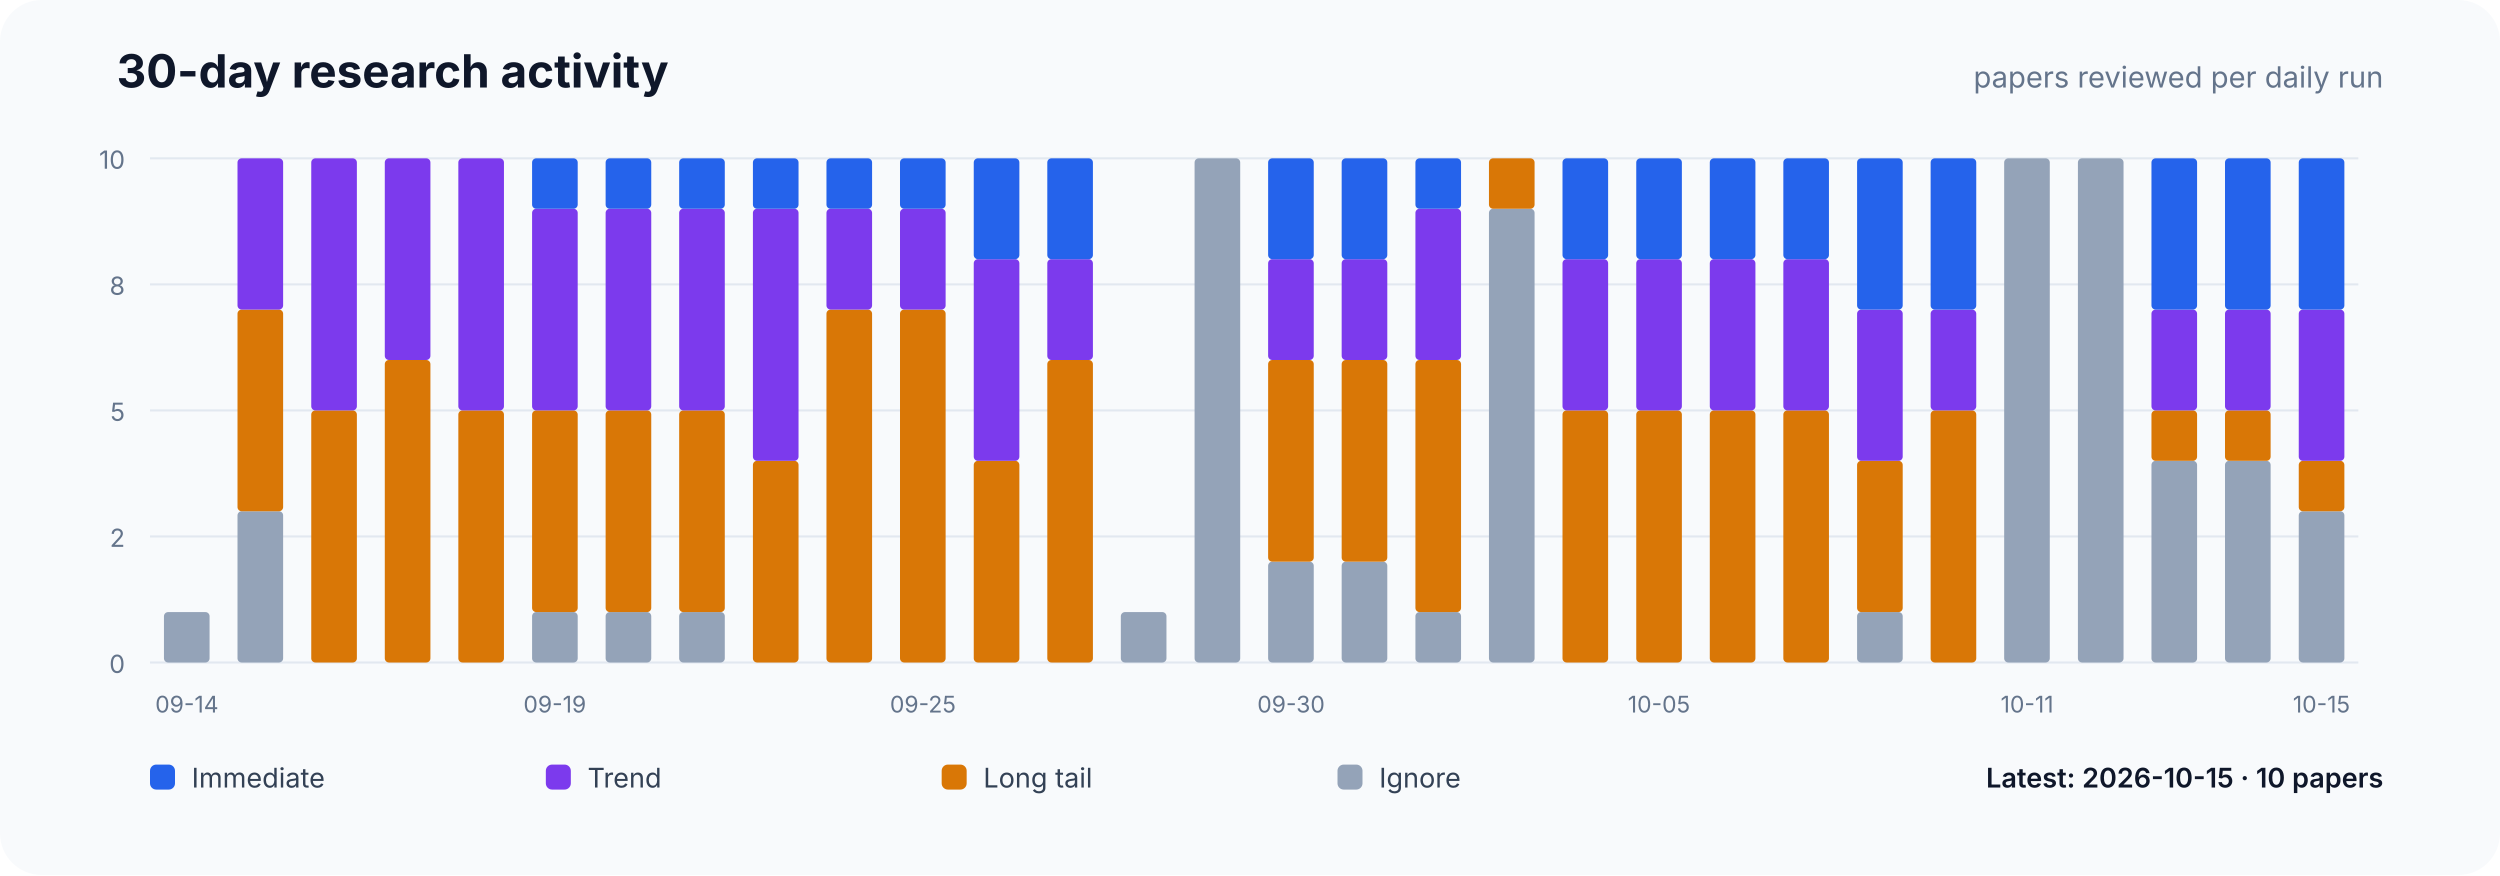
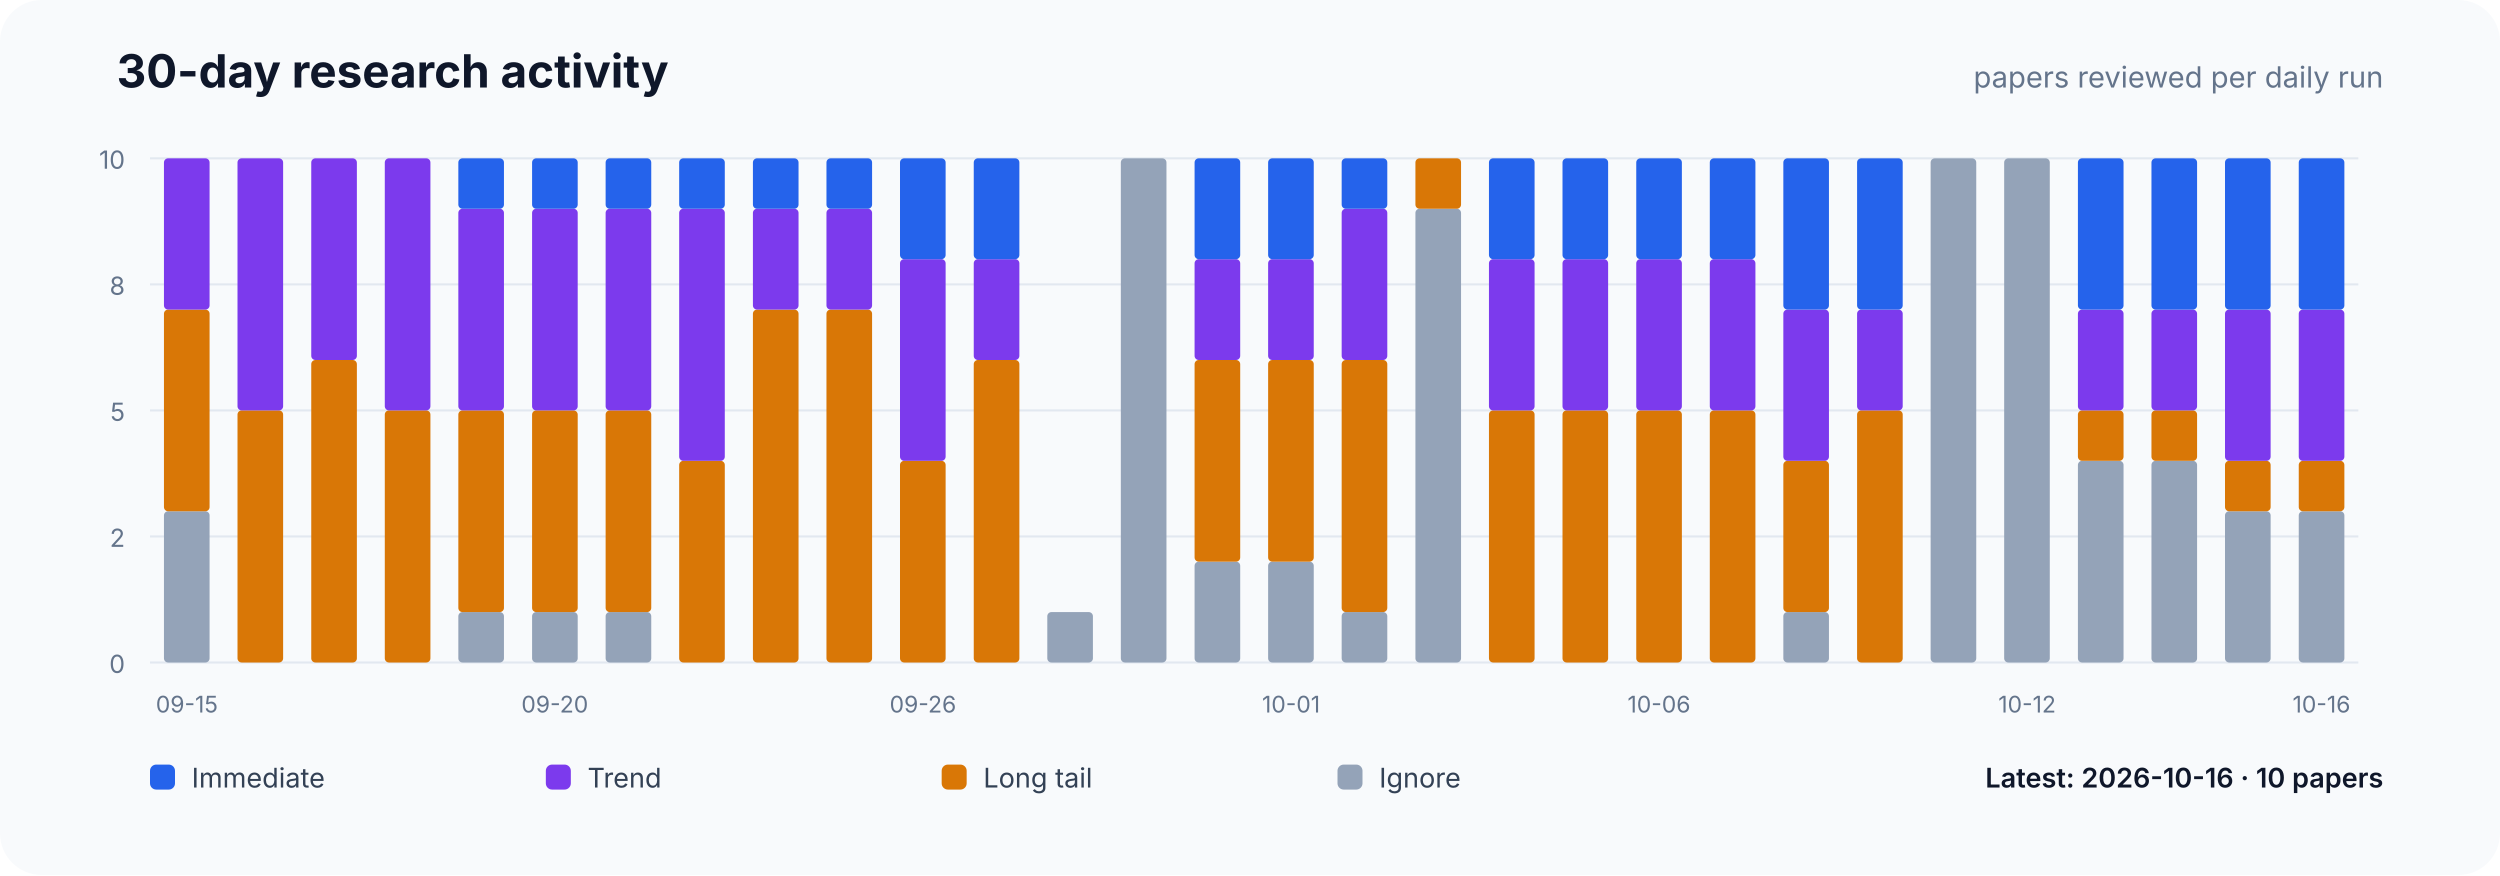
<svg xmlns="http://www.w3.org/2000/svg" width="1200" height="420" viewBox="0 0 1200 420" role="img" aria-labelledby="title desc">
  <rect width="1200" height="420" rx="20" fill="#f8fafc" />
  <text x="56" y="42" font-family="Inter,system-ui,sans-serif" font-size="22" font-weight="700" fill="#0f172a">30-day research activity</text>
  <text x="1144" y="42" text-anchor="end" font-family="Inter,system-ui,sans-serif" font-size="14" fill="#64748b">papers reviewed per daily run</text>
  <line x1="72" y1="318.0" x2="1132" y2="318.0" stroke="#e2e8f0" />
  <text x="60" y="323.0" text-anchor="end" font-family="Inter,system-ui,sans-serif" font-size="12" fill="#64748b">0</text>
  <line x1="72" y1="257.5" x2="1132" y2="257.5" stroke="#e2e8f0" />
  <text x="60" y="262.5" text-anchor="end" font-family="Inter,system-ui,sans-serif" font-size="12" fill="#64748b">2</text>
  <line x1="72" y1="197.0" x2="1132" y2="197.0" stroke="#e2e8f0" />
  <text x="60" y="202.0" text-anchor="end" font-family="Inter,system-ui,sans-serif" font-size="12" fill="#64748b">5</text>
  <line x1="72" y1="136.5" x2="1132" y2="136.5" stroke="#e2e8f0" />
  <text x="60" y="141.5" text-anchor="end" font-family="Inter,system-ui,sans-serif" font-size="12" fill="#64748b">8</text>
  <line x1="72" y1="76.0" x2="1132" y2="76.0" stroke="#e2e8f0" />
  <text x="60" y="81.0" text-anchor="end" font-family="Inter,system-ui,sans-serif" font-size="12" fill="#64748b">10</text>
-   <rect x="78.7" y="293.8" width="21.9" height="24.2" rx="2" fill="#94a3b8" />
-   <rect x="78.7" y="293.8" width="21.9" height="0.0" rx="2" fill="#d97706" />
-   <rect x="78.7" y="293.8" width="21.9" height="0.0" rx="2" fill="#7c3aed" />
-   <rect x="78.7" y="293.8" width="21.9" height="0.0" rx="2" fill="#2563eb" />
-   <text x="89.7" y="342" text-anchor="middle" font-family="Inter,system-ui,sans-serif" font-size="11" fill="#64748b">09-14</text>
-   <rect x="114.0" y="245.4" width="21.9" height="72.6" rx="2" fill="#94a3b8" />
-   <rect x="114.0" y="148.6" width="21.9" height="96.8" rx="2" fill="#d97706" />
-   <rect x="114.0" y="76.0" width="21.9" height="72.6" rx="2" fill="#7c3aed" />
+   <rect x="78.7" y="245.4" width="21.9" height="72.6" rx="2" fill="#94a3b8" />
+   <rect x="78.7" y="148.6" width="21.9" height="96.8" rx="2" fill="#d97706" />
+   <rect x="78.7" y="76.0" width="21.9" height="72.6" rx="2" fill="#7c3aed" />
+   <rect x="78.7" y="76.0" width="21.9" height="0.0" rx="2" fill="#2563eb" />
+   <text x="89.7" y="342" text-anchor="middle" font-family="Inter,system-ui,sans-serif" font-size="11" fill="#64748b">09-15</text>
+   <rect x="114.0" y="318.0" width="21.9" height="0.0" rx="2" fill="#94a3b8" />
+   <rect x="114.0" y="197.0" width="21.9" height="121.0" rx="2" fill="#d97706" />
+   <rect x="114.0" y="76.0" width="21.9" height="121.0" rx="2" fill="#7c3aed" />
  <rect x="114.0" y="76.0" width="21.9" height="0.0" rx="2" fill="#2563eb" />
  <rect x="149.4" y="318.0" width="21.9" height="0.0" rx="2" fill="#94a3b8" />
-   <rect x="149.4" y="197.0" width="21.9" height="121.0" rx="2" fill="#d97706" />
-   <rect x="149.4" y="76.0" width="21.9" height="121.0" rx="2" fill="#7c3aed" />
+   <rect x="149.4" y="172.8" width="21.9" height="145.2" rx="2" fill="#d97706" />
+   <rect x="149.4" y="76.0" width="21.9" height="96.8" rx="2" fill="#7c3aed" />
  <rect x="149.4" y="76.0" width="21.9" height="0.0" rx="2" fill="#2563eb" />
  <rect x="184.7" y="318.0" width="21.9" height="0.0" rx="2" fill="#94a3b8" />
-   <rect x="184.7" y="172.8" width="21.9" height="145.2" rx="2" fill="#d97706" />
-   <rect x="184.7" y="76.0" width="21.9" height="96.8" rx="2" fill="#7c3aed" />
+   <rect x="184.7" y="197.0" width="21.9" height="121.0" rx="2" fill="#d97706" />
+   <rect x="184.7" y="76.0" width="21.9" height="121.0" rx="2" fill="#7c3aed" />
  <rect x="184.7" y="76.0" width="21.9" height="0.0" rx="2" fill="#2563eb" />
-   <rect x="220.0" y="318.0" width="21.9" height="0.0" rx="2" fill="#94a3b8" />
-   <rect x="220.0" y="197.0" width="21.9" height="121.0" rx="2" fill="#d97706" />
-   <rect x="220.0" y="76.0" width="21.9" height="121.0" rx="2" fill="#7c3aed" />
-   <rect x="220.0" y="76.0" width="21.9" height="0.0" rx="2" fill="#2563eb" />
+   <rect x="220.0" y="293.8" width="21.9" height="24.2" rx="2" fill="#94a3b8" />
+   <rect x="220.0" y="197.0" width="21.9" height="96.8" rx="2" fill="#d97706" />
+   <rect x="220.0" y="100.2" width="21.9" height="96.8" rx="2" fill="#7c3aed" />
+   <rect x="220.0" y="76.0" width="21.9" height="24.2" rx="2" fill="#2563eb" />
  <rect x="255.4" y="293.8" width="21.9" height="24.2" rx="2" fill="#94a3b8" />
  <rect x="255.4" y="197.0" width="21.9" height="96.8" rx="2" fill="#d97706" />
  <rect x="255.4" y="100.2" width="21.9" height="96.8" rx="2" fill="#7c3aed" />
  <rect x="255.4" y="76.0" width="21.9" height="24.2" rx="2" fill="#2563eb" />
-   <text x="266.3" y="342" text-anchor="middle" font-family="Inter,system-ui,sans-serif" font-size="11" fill="#64748b">09-19</text>
+   <text x="266.3" y="342" text-anchor="middle" font-family="Inter,system-ui,sans-serif" font-size="11" fill="#64748b">09-20</text>
  <rect x="290.7" y="293.8" width="21.9" height="24.2" rx="2" fill="#94a3b8" />
  <rect x="290.7" y="197.0" width="21.9" height="96.8" rx="2" fill="#d97706" />
  <rect x="290.7" y="100.2" width="21.9" height="96.8" rx="2" fill="#7c3aed" />
  <rect x="290.7" y="76.0" width="21.9" height="24.2" rx="2" fill="#2563eb" />
-   <rect x="326.0" y="293.8" width="21.9" height="24.2" rx="2" fill="#94a3b8" />
-   <rect x="326.0" y="197.0" width="21.9" height="96.8" rx="2" fill="#d97706" />
-   <rect x="326.0" y="100.2" width="21.9" height="96.8" rx="2" fill="#7c3aed" />
+   <rect x="326.0" y="318.0" width="21.9" height="0.0" rx="2" fill="#94a3b8" />
+   <rect x="326.0" y="221.2" width="21.9" height="96.8" rx="2" fill="#d97706" />
+   <rect x="326.0" y="100.2" width="21.9" height="121.0" rx="2" fill="#7c3aed" />
  <rect x="326.0" y="76.0" width="21.9" height="24.2" rx="2" fill="#2563eb" />
  <rect x="361.4" y="318.0" width="21.9" height="0.0" rx="2" fill="#94a3b8" />
-   <rect x="361.4" y="221.2" width="21.9" height="96.8" rx="2" fill="#d97706" />
-   <rect x="361.4" y="100.2" width="21.9" height="121.0" rx="2" fill="#7c3aed" />
+   <rect x="361.4" y="148.6" width="21.9" height="169.4" rx="2" fill="#d97706" />
+   <rect x="361.4" y="100.2" width="21.9" height="48.4" rx="2" fill="#7c3aed" />
  <rect x="361.4" y="76.0" width="21.9" height="24.2" rx="2" fill="#2563eb" />
  <rect x="396.7" y="318.0" width="21.9" height="0.0" rx="2" fill="#94a3b8" />
  <rect x="396.7" y="148.6" width="21.9" height="169.4" rx="2" fill="#d97706" />
  <rect x="396.7" y="100.2" width="21.9" height="48.4" rx="2" fill="#7c3aed" />
  <rect x="396.7" y="76.0" width="21.9" height="24.2" rx="2" fill="#2563eb" />
  <rect x="432.0" y="318.0" width="21.9" height="0.0" rx="2" fill="#94a3b8" />
-   <rect x="432.0" y="148.6" width="21.9" height="169.4" rx="2" fill="#d97706" />
-   <rect x="432.0" y="100.2" width="21.9" height="48.4" rx="2" fill="#7c3aed" />
-   <rect x="432.0" y="76.0" width="21.9" height="24.2" rx="2" fill="#2563eb" />
-   <text x="443.0" y="342" text-anchor="middle" font-family="Inter,system-ui,sans-serif" font-size="11" fill="#64748b">09-25</text>
+   <rect x="432.0" y="221.2" width="21.9" height="96.8" rx="2" fill="#d97706" />
+   <rect x="432.0" y="124.4" width="21.9" height="96.8" rx="2" fill="#7c3aed" />
+   <rect x="432.0" y="76.0" width="21.9" height="48.4" rx="2" fill="#2563eb" />
+   <text x="443.0" y="342" text-anchor="middle" font-family="Inter,system-ui,sans-serif" font-size="11" fill="#64748b">09-26</text>
  <rect x="467.4" y="318.0" width="21.9" height="0.0" rx="2" fill="#94a3b8" />
-   <rect x="467.4" y="221.2" width="21.9" height="96.8" rx="2" fill="#d97706" />
-   <rect x="467.4" y="124.4" width="21.9" height="96.8" rx="2" fill="#7c3aed" />
+   <rect x="467.4" y="172.8" width="21.9" height="145.2" rx="2" fill="#d97706" />
+   <rect x="467.4" y="124.4" width="21.9" height="48.4" rx="2" fill="#7c3aed" />
  <rect x="467.4" y="76.0" width="21.9" height="48.4" rx="2" fill="#2563eb" />
-   <rect x="502.7" y="318.0" width="21.9" height="0.0" rx="2" fill="#94a3b8" />
-   <rect x="502.7" y="172.8" width="21.9" height="145.2" rx="2" fill="#d97706" />
-   <rect x="502.7" y="124.4" width="21.9" height="48.4" rx="2" fill="#7c3aed" />
-   <rect x="502.7" y="76.0" width="21.9" height="48.4" rx="2" fill="#2563eb" />
-   <rect x="538.0" y="293.8" width="21.9" height="24.2" rx="2" fill="#94a3b8" />
-   <rect x="538.0" y="293.8" width="21.9" height="0.0" rx="2" fill="#d97706" />
-   <rect x="538.0" y="293.8" width="21.9" height="0.0" rx="2" fill="#7c3aed" />
-   <rect x="538.0" y="293.8" width="21.9" height="0.0" rx="2" fill="#2563eb" />
-   <rect x="573.4" y="76.0" width="21.9" height="242.0" rx="2" fill="#94a3b8" />
-   <rect x="573.4" y="76.0" width="21.9" height="0.0" rx="2" fill="#d97706" />
-   <rect x="573.4" y="76.0" width="21.9" height="0.0" rx="2" fill="#7c3aed" />
-   <rect x="573.4" y="76.0" width="21.9" height="0.0" rx="2" fill="#2563eb" />
+   <rect x="502.7" y="293.8" width="21.9" height="24.2" rx="2" fill="#94a3b8" />
+   <rect x="502.7" y="293.8" width="21.9" height="0.0" rx="2" fill="#d97706" />
+   <rect x="502.7" y="293.8" width="21.9" height="0.0" rx="2" fill="#7c3aed" />
+   <rect x="502.7" y="293.8" width="21.9" height="0.0" rx="2" fill="#2563eb" />
+   <rect x="538.0" y="76.0" width="21.9" height="242.0" rx="2" fill="#94a3b8" />
+   <rect x="538.0" y="76.0" width="21.9" height="0.0" rx="2" fill="#d97706" />
+   <rect x="538.0" y="76.0" width="21.9" height="0.0" rx="2" fill="#7c3aed" />
+   <rect x="538.0" y="76.0" width="21.9" height="0.0" rx="2" fill="#2563eb" />
+   <rect x="573.4" y="269.6" width="21.9" height="48.4" rx="2" fill="#94a3b8" />
+   <rect x="573.4" y="172.8" width="21.9" height="96.8" rx="2" fill="#d97706" />
+   <rect x="573.4" y="124.4" width="21.9" height="48.4" rx="2" fill="#7c3aed" />
+   <rect x="573.4" y="76.0" width="21.9" height="48.4" rx="2" fill="#2563eb" />
  <rect x="608.7" y="269.6" width="21.9" height="48.4" rx="2" fill="#94a3b8" />
  <rect x="608.7" y="172.8" width="21.9" height="96.8" rx="2" fill="#d97706" />
  <rect x="608.7" y="124.4" width="21.9" height="48.4" rx="2" fill="#7c3aed" />
  <rect x="608.7" y="76.0" width="21.9" height="48.4" rx="2" fill="#2563eb" />
-   <text x="619.7" y="342" text-anchor="middle" font-family="Inter,system-ui,sans-serif" font-size="11" fill="#64748b">09-30</text>
-   <rect x="644.0" y="269.6" width="21.9" height="48.4" rx="2" fill="#94a3b8" />
-   <rect x="644.0" y="172.8" width="21.9" height="96.8" rx="2" fill="#d97706" />
-   <rect x="644.0" y="124.4" width="21.9" height="48.4" rx="2" fill="#7c3aed" />
-   <rect x="644.0" y="76.0" width="21.9" height="48.4" rx="2" fill="#2563eb" />
-   <rect x="679.4" y="293.8" width="21.9" height="24.2" rx="2" fill="#94a3b8" />
-   <rect x="679.4" y="172.8" width="21.9" height="121.0" rx="2" fill="#d97706" />
-   <rect x="679.4" y="100.2" width="21.9" height="72.6" rx="2" fill="#7c3aed" />
-   <rect x="679.4" y="76.0" width="21.9" height="24.2" rx="2" fill="#2563eb" />
-   <rect x="714.7" y="100.2" width="21.9" height="217.8" rx="2" fill="#94a3b8" />
-   <rect x="714.7" y="76.0" width="21.9" height="24.2" rx="2" fill="#d97706" />
-   <rect x="714.7" y="76.0" width="21.9" height="0.0" rx="2" fill="#7c3aed" />
-   <rect x="714.7" y="76.0" width="21.9" height="0.0" rx="2" fill="#2563eb" />
+   <text x="619.7" y="342" text-anchor="middle" font-family="Inter,system-ui,sans-serif" font-size="11" fill="#64748b">10-01</text>
+   <rect x="644.0" y="293.8" width="21.9" height="24.2" rx="2" fill="#94a3b8" />
+   <rect x="644.0" y="172.8" width="21.9" height="121.0" rx="2" fill="#d97706" />
+   <rect x="644.0" y="100.2" width="21.9" height="72.6" rx="2" fill="#7c3aed" />
+   <rect x="644.0" y="76.0" width="21.9" height="24.2" rx="2" fill="#2563eb" />
+   <rect x="679.4" y="100.2" width="21.9" height="217.8" rx="2" fill="#94a3b8" />
+   <rect x="679.4" y="76.0" width="21.9" height="24.2" rx="2" fill="#d97706" />
+   <rect x="679.4" y="76.0" width="21.9" height="0.0" rx="2" fill="#7c3aed" />
+   <rect x="679.4" y="76.0" width="21.9" height="0.0" rx="2" fill="#2563eb" />
+   <rect x="714.7" y="318.0" width="21.9" height="0.0" rx="2" fill="#94a3b8" />
+   <rect x="714.7" y="197.0" width="21.9" height="121.0" rx="2" fill="#d97706" />
+   <rect x="714.7" y="124.4" width="21.9" height="72.6" rx="2" fill="#7c3aed" />
+   <rect x="714.7" y="76.0" width="21.9" height="48.4" rx="2" fill="#2563eb" />
  <rect x="750.0" y="318.0" width="21.9" height="0.0" rx="2" fill="#94a3b8" />
  <rect x="750.0" y="197.0" width="21.9" height="121.0" rx="2" fill="#d97706" />
  <rect x="750.0" y="124.4" width="21.9" height="72.6" rx="2" fill="#7c3aed" />
  <rect x="750.0" y="76.0" width="21.9" height="48.4" rx="2" fill="#2563eb" />
  <rect x="785.4" y="318.0" width="21.9" height="0.0" rx="2" fill="#94a3b8" />
  <rect x="785.4" y="197.0" width="21.9" height="121.0" rx="2" fill="#d97706" />
  <rect x="785.4" y="124.4" width="21.9" height="72.6" rx="2" fill="#7c3aed" />
  <rect x="785.4" y="76.0" width="21.9" height="48.4" rx="2" fill="#2563eb" />
-   <text x="796.3" y="342" text-anchor="middle" font-family="Inter,system-ui,sans-serif" font-size="11" fill="#64748b">10-05</text>
+   <text x="796.3" y="342" text-anchor="middle" font-family="Inter,system-ui,sans-serif" font-size="11" fill="#64748b">10-06</text>
  <rect x="820.7" y="318.0" width="21.9" height="0.0" rx="2" fill="#94a3b8" />
  <rect x="820.7" y="197.0" width="21.9" height="121.0" rx="2" fill="#d97706" />
  <rect x="820.7" y="124.4" width="21.9" height="72.6" rx="2" fill="#7c3aed" />
  <rect x="820.7" y="76.0" width="21.9" height="48.4" rx="2" fill="#2563eb" />
-   <rect x="856.0" y="318.0" width="21.9" height="0.0" rx="2" fill="#94a3b8" />
-   <rect x="856.0" y="197.0" width="21.9" height="121.0" rx="2" fill="#d97706" />
-   <rect x="856.0" y="124.4" width="21.9" height="72.6" rx="2" fill="#7c3aed" />
-   <rect x="856.0" y="76.0" width="21.9" height="48.4" rx="2" fill="#2563eb" />
-   <rect x="891.4" y="293.8" width="21.9" height="24.2" rx="2" fill="#94a3b8" />
-   <rect x="891.4" y="221.2" width="21.9" height="72.6" rx="2" fill="#d97706" />
-   <rect x="891.4" y="148.6" width="21.9" height="72.6" rx="2" fill="#7c3aed" />
+   <rect x="856.0" y="293.8" width="21.9" height="24.2" rx="2" fill="#94a3b8" />
+   <rect x="856.0" y="221.2" width="21.9" height="72.6" rx="2" fill="#d97706" />
+   <rect x="856.0" y="148.6" width="21.9" height="72.6" rx="2" fill="#7c3aed" />
+   <rect x="856.0" y="76.0" width="21.9" height="72.6" rx="2" fill="#2563eb" />
+   <rect x="891.4" y="318.0" width="21.9" height="0.0" rx="2" fill="#94a3b8" />
+   <rect x="891.4" y="197.0" width="21.9" height="121.0" rx="2" fill="#d97706" />
+   <rect x="891.4" y="148.6" width="21.9" height="48.4" rx="2" fill="#7c3aed" />
  <rect x="891.4" y="76.0" width="21.9" height="72.6" rx="2" fill="#2563eb" />
-   <rect x="926.7" y="318.0" width="21.9" height="0.0" rx="2" fill="#94a3b8" />
-   <rect x="926.7" y="197.0" width="21.9" height="121.0" rx="2" fill="#d97706" />
-   <rect x="926.7" y="148.6" width="21.9" height="48.4" rx="2" fill="#7c3aed" />
-   <rect x="926.7" y="76.0" width="21.9" height="72.6" rx="2" fill="#2563eb" />
+   <rect x="926.7" y="76.0" width="21.9" height="242.0" rx="2" fill="#94a3b8" />
+   <rect x="926.7" y="76.0" width="21.9" height="0.0" rx="2" fill="#d97706" />
+   <rect x="926.7" y="76.0" width="21.9" height="0.0" rx="2" fill="#7c3aed" />
+   <rect x="926.7" y="76.0" width="21.9" height="0.0" rx="2" fill="#2563eb" />
  <rect x="962.0" y="76.0" width="21.9" height="242.0" rx="2" fill="#94a3b8" />
  <rect x="962.0" y="76.0" width="21.9" height="0.0" rx="2" fill="#d97706" />
  <rect x="962.0" y="76.0" width="21.9" height="0.0" rx="2" fill="#7c3aed" />
  <rect x="962.0" y="76.0" width="21.9" height="0.0" rx="2" fill="#2563eb" />
-   <text x="973.0" y="342" text-anchor="middle" font-family="Inter,system-ui,sans-serif" font-size="11" fill="#64748b">10-11</text>
-   <rect x="997.4" y="76.0" width="21.9" height="242.0" rx="2" fill="#94a3b8" />
-   <rect x="997.4" y="76.0" width="21.9" height="0.0" rx="2" fill="#d97706" />
-   <rect x="997.4" y="76.0" width="21.9" height="0.0" rx="2" fill="#7c3aed" />
-   <rect x="997.4" y="76.0" width="21.9" height="0.0" rx="2" fill="#2563eb" />
+   <text x="973.0" y="342" text-anchor="middle" font-family="Inter,system-ui,sans-serif" font-size="11" fill="#64748b">10-12</text>
+   <rect x="997.4" y="221.2" width="21.9" height="96.8" rx="2" fill="#94a3b8" />
+   <rect x="997.4" y="197.0" width="21.9" height="24.2" rx="2" fill="#d97706" />
+   <rect x="997.4" y="148.6" width="21.9" height="48.4" rx="2" fill="#7c3aed" />
+   <rect x="997.4" y="76.0" width="21.9" height="72.6" rx="2" fill="#2563eb" />
  <rect x="1032.7" y="221.2" width="21.9" height="96.8" rx="2" fill="#94a3b8" />
  <rect x="1032.7" y="197.0" width="21.9" height="24.2" rx="2" fill="#d97706" />
  <rect x="1032.7" y="148.6" width="21.9" height="48.4" rx="2" fill="#7c3aed" />
  <rect x="1032.7" y="76.0" width="21.9" height="72.6" rx="2" fill="#2563eb" />
-   <rect x="1068.0" y="221.2" width="21.9" height="96.8" rx="2" fill="#94a3b8" />
-   <rect x="1068.0" y="197.0" width="21.9" height="24.2" rx="2" fill="#d97706" />
-   <rect x="1068.0" y="148.6" width="21.9" height="48.4" rx="2" fill="#7c3aed" />
+   <rect x="1068.0" y="245.4" width="21.9" height="72.6" rx="2" fill="#94a3b8" />
+   <rect x="1068.0" y="221.2" width="21.9" height="24.2" rx="2" fill="#d97706" />
+   <rect x="1068.0" y="148.6" width="21.9" height="72.6" rx="2" fill="#7c3aed" />
  <rect x="1068.0" y="76.0" width="21.9" height="72.6" rx="2" fill="#2563eb" />
  <rect x="1103.4" y="245.4" width="21.9" height="72.6" rx="2" fill="#94a3b8" />
  <rect x="1103.4" y="221.2" width="21.9" height="24.2" rx="2" fill="#d97706" />
  <rect x="1103.4" y="148.6" width="21.9" height="72.6" rx="2" fill="#7c3aed" />
  <rect x="1103.4" y="76.0" width="21.9" height="72.6" rx="2" fill="#2563eb" />
-   <text x="1114.3" y="342" text-anchor="middle" font-family="Inter,system-ui,sans-serif" font-size="11" fill="#64748b">10-15</text>
+   <text x="1114.3" y="342" text-anchor="middle" font-family="Inter,system-ui,sans-serif" font-size="11" fill="#64748b">10-16</text>
  <rect x="72" y="367" width="12" height="12" rx="3" fill="#2563eb" />
  <text x="92" y="378" font-family="Inter,system-ui,sans-serif" font-size="13" fill="#334155">Immediate</text>
  <rect x="262" y="367" width="12" height="12" rx="3" fill="#7c3aed" />
  <text x="282" y="378" font-family="Inter,system-ui,sans-serif" font-size="13" fill="#334155">Trend</text>
  <rect x="452" y="367" width="12" height="12" rx="3" fill="#d97706" />
  <text x="472" y="378" font-family="Inter,system-ui,sans-serif" font-size="13" fill="#334155">Long tail</text>
  <rect x="642" y="367" width="12" height="12" rx="3" fill="#94a3b8" />
  <text x="662" y="378" font-family="Inter,system-ui,sans-serif" font-size="13" fill="#334155">Ignore</text>
-   <text x="1144" y="378" text-anchor="end" font-family="Inter,system-ui,sans-serif" font-size="13" font-weight="600" fill="#0f172a">Latest: 2026-10-15 · 10 papers</text>
+   <text x="1144" y="378" text-anchor="end" font-family="Inter,system-ui,sans-serif" font-size="13" font-weight="600" fill="#0f172a">Latest: 2026-10-16 · 10 papers</text>
</svg>
